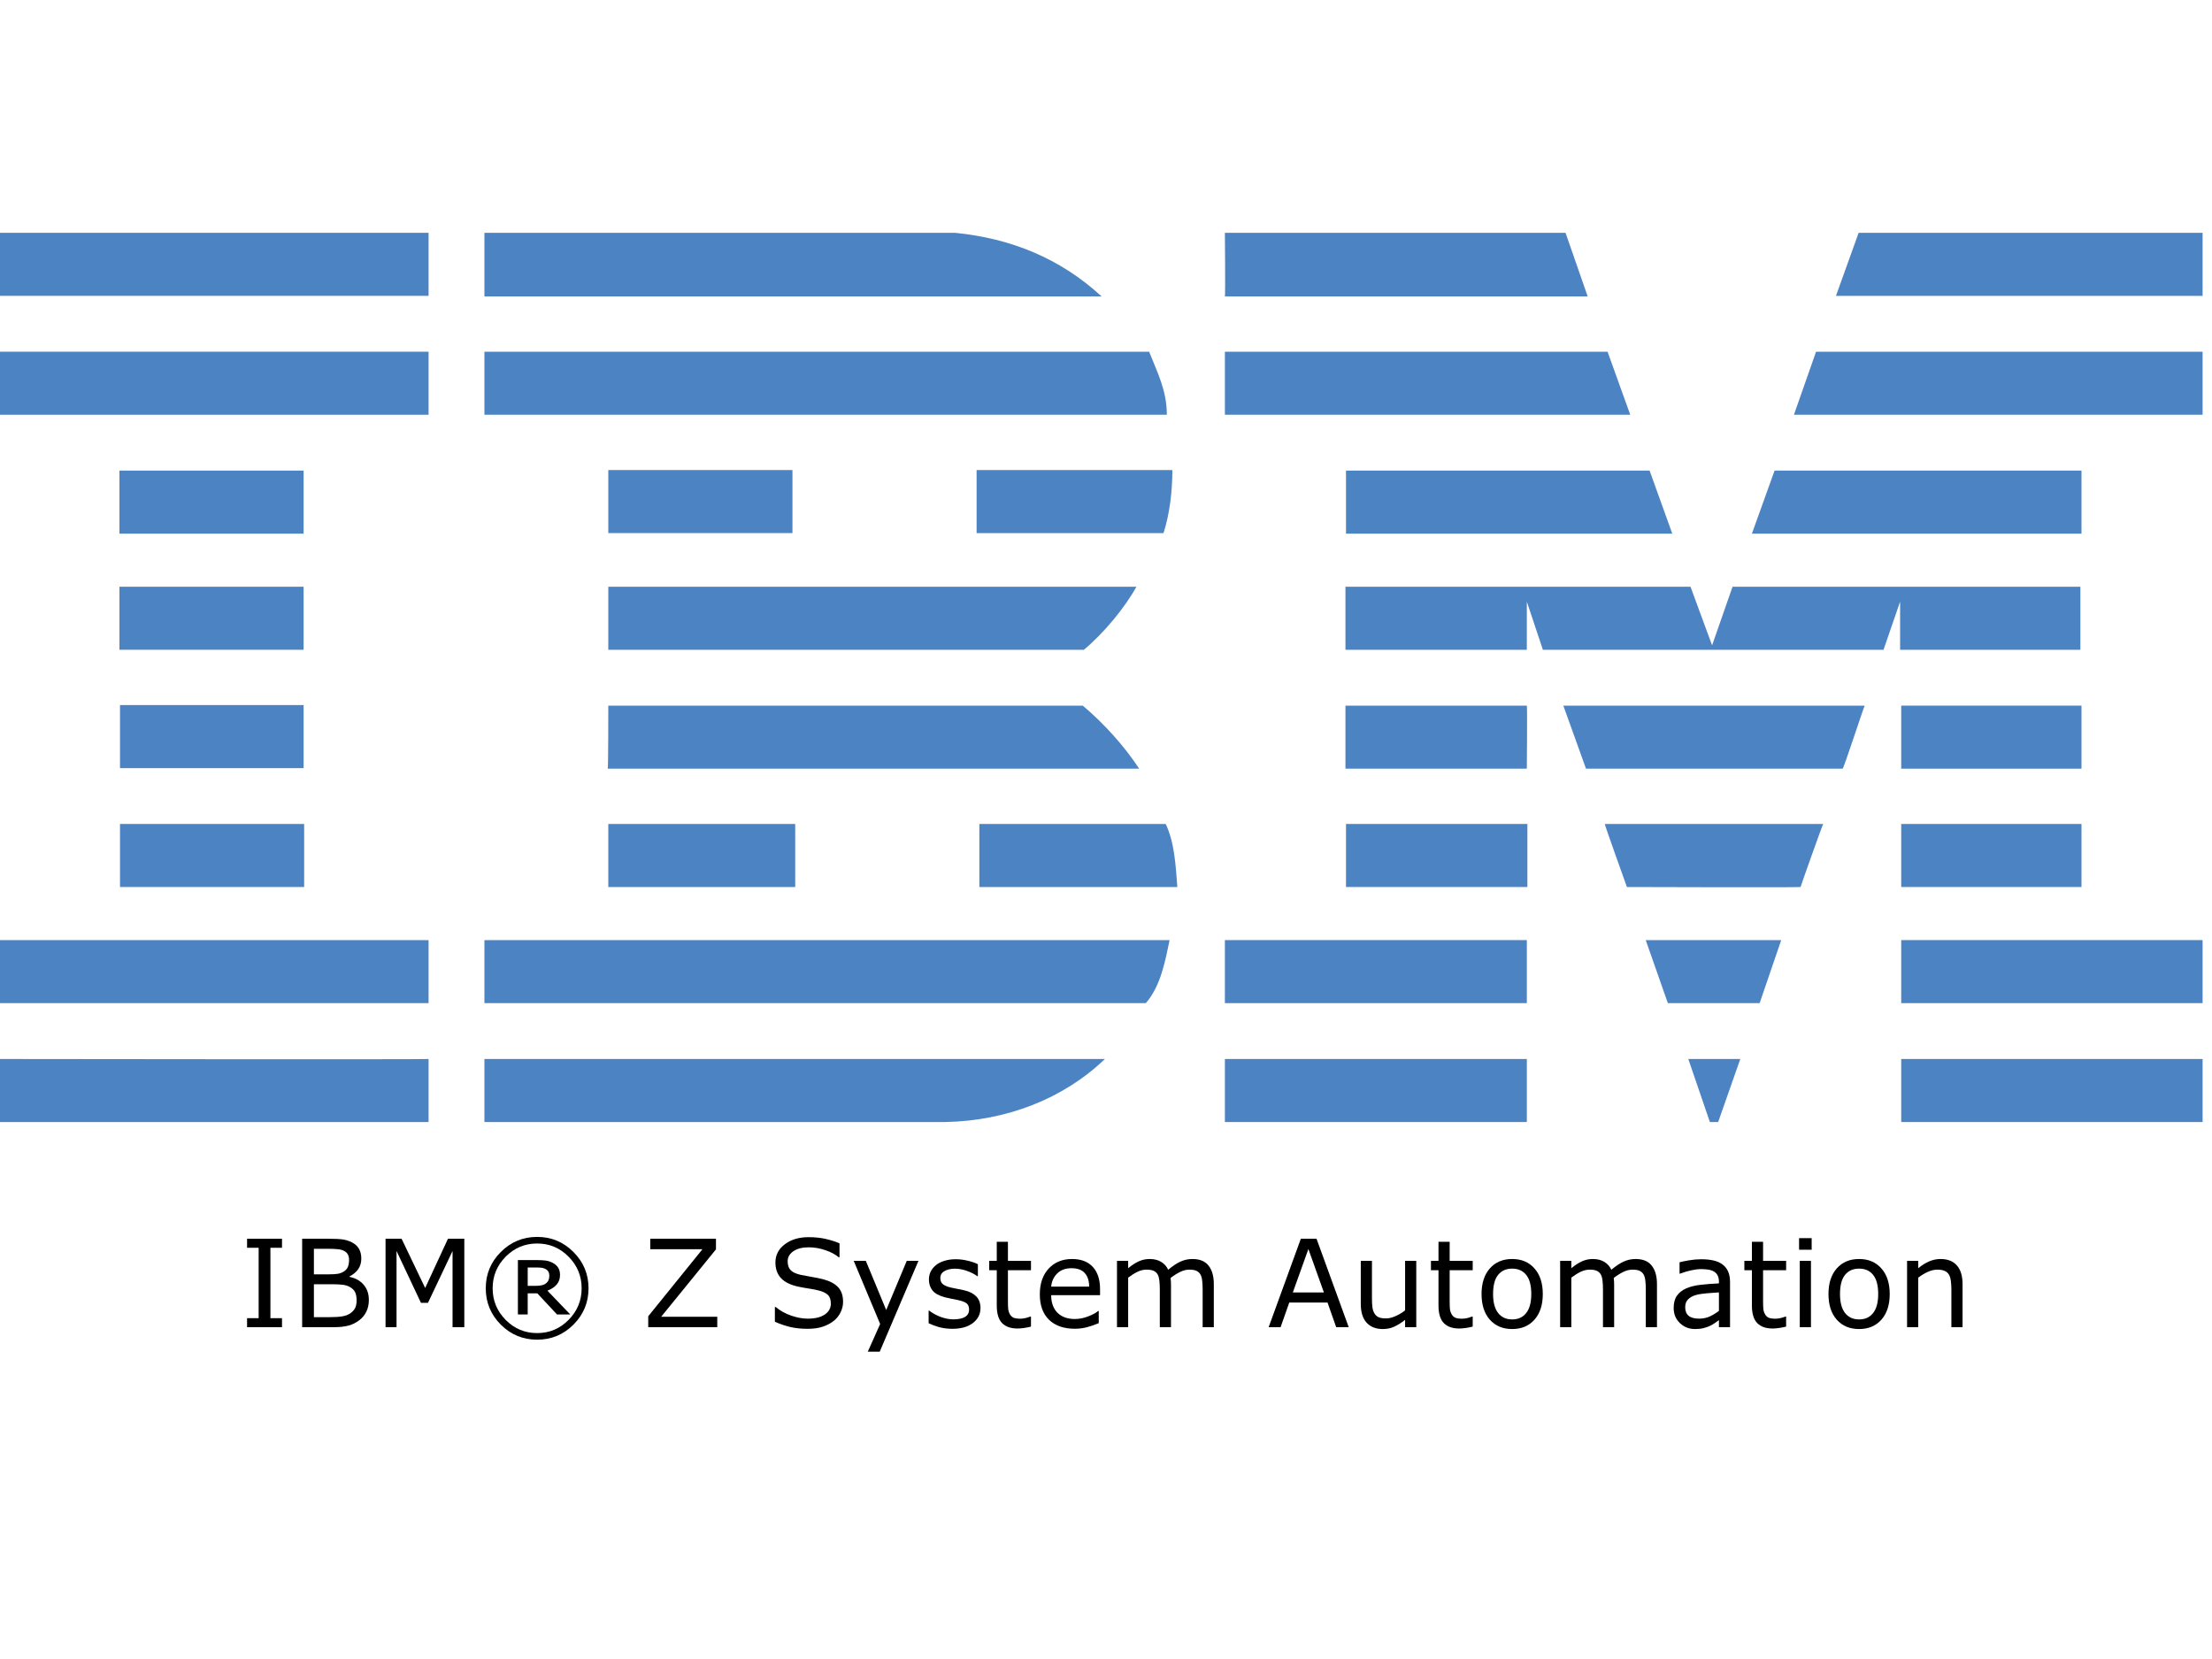
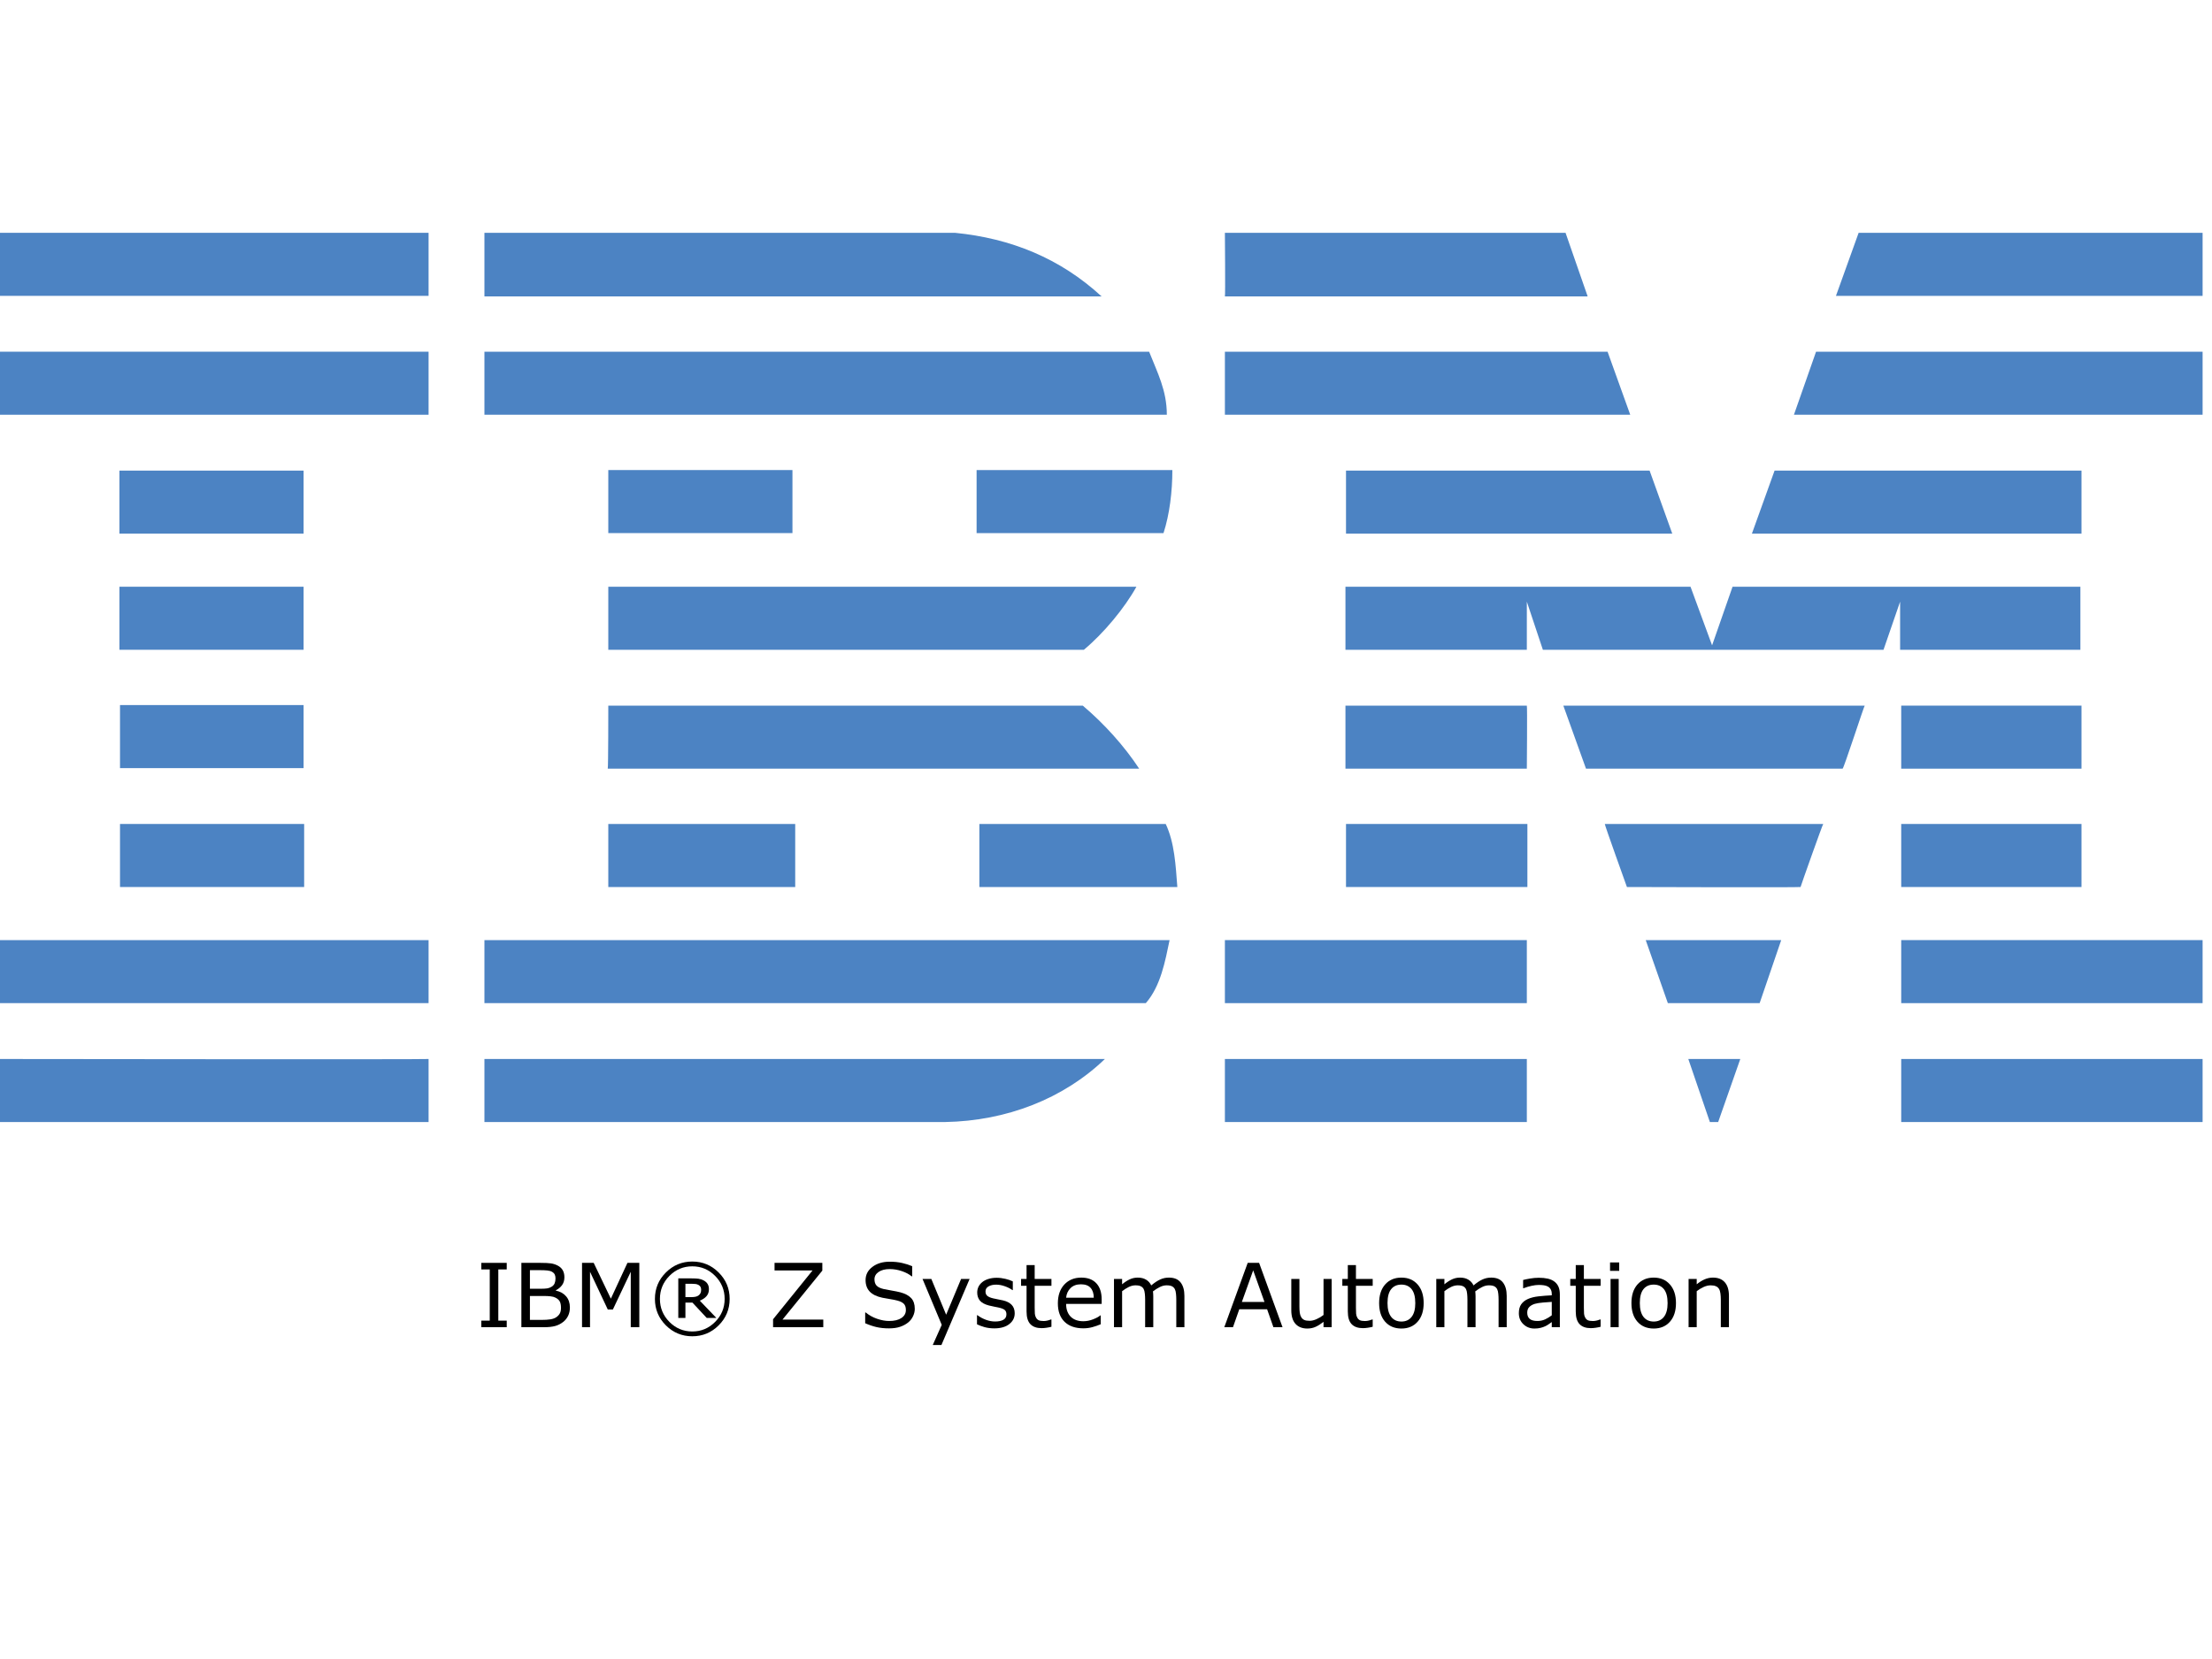
<svg xmlns="http://www.w3.org/2000/svg" id="Layer_1" x="0px" y="0px" viewBox="0 0 400 300" style="enable-background:new 0 0 400 245;" xml:space="preserve" version="1.1">
  <defs id="defs137" />
  <style type="text/css" id="style2"> .st0{fill:#4C83C3;} </style>
  <g id="g130">
    <path id="polygon4" class="st0" style="fill:#4c83c3" d="m 336.1,42.1 h 62.2 V 53.5 H 332 Z" />
    <path class="st0" d="m 221.5,42.1 h 61.6 l 4,11.5 c 0,0 -65.6,0 -65.6,0 0.1,-0.1 0,-11.5 0,-11.5 z" id="path6" />
    <path class="st0" d="m 172.7,42.1 c 10.1,1 19,4.6 26.5,11.5 0,0 -111.6,0 -111.6,0 0,0 0,-11.5 0,-11.5 z" id="path8" />
    <g id="g14">
      <path id="rect10" class="st0" style="fill:#4c83c3" d="m 0,42.1 h 77.5 v 11.4 H 0 Z" />
      <path class="st0" d="M 38.8,47.8" id="path12" />
    </g>
    <path class="st0" d="m 398.3,75 h -73.9 c 0,0 4,-11.4 4,-11.4 h 69.9 z" id="path16" />
    <path id="polygon18" class="st0" style="fill:#4c83c3" d="m 221.5,63.6 h 69.2 l 4.1,11.4 h -73.3 z" />
    <path class="st0" d="m 207.8,63.6 c 1.5,3.8 3.2,7 3.2,11.4 H 87.6 V 63.6 Z" id="path20" />
    <g id="g26">
      <path id="rect22" class="st0" style="fill:#4c83c3" d="m 0,63.6 h 77.5 v 11.4 H 0 Z" />
      <path class="st0" d="M 38.8,69.3" id="path24" />
    </g>
    <path id="polygon28" class="st0" style="fill:#4c83c3" d="m 376.4,85.1 v 11.4 h -59.6 l 4.1,-11.4 z" />
    <path id="polygon30" class="st0" style="fill:#4c83c3" d="M 243.4,96.5 V 85.1 h 54.9 l 4.1,11.4 z" />
    <path class="st0" d="m 212,85 c 0,3.9 -0.5,8 -1.6,11.4 H 176.6 V 85 Z" id="path32" />
    <g id="g38">
      <path id="rect34" class="st0" style="fill:#4c83c3" d="m 21.6,85.1 h 33.3 v 11.4 H 21.6 Z" />
      <path class="st0" d="M 38.3,90.8" id="path36" />
    </g>
    <g id="g44">
      <path id="rect40" class="st0" style="fill:#4c83c3" d="m 110,85 h 33.3 V 96.4 H 110 Z" />
      <path class="st0" d="M 126.6,90.8" id="path42" />
    </g>
    <path class="st0" d="m 276.1,108.8 c 0,0 0,8.7 0,8.7 h -32.8 v -11.4 h 62.4 l 3.9,10.6 c 0,0 3.7,-10.6 3.7,-10.6 h 62.9 v 11.4 h -32.6 c 0,0 0,-8.7 0,-8.7 l -3,8.7 H 279 Z" id="path46" />
    <path class="st0" d="m 110,106.1 h 95.5 v 0 c -2.1,3.8 -5.9,8.4 -9.5,11.4 0,0 -86,0 -86,0 0,0 0,-11.4 0,-11.4 z" id="path48" />
    <g id="g54">
      <path id="rect50" class="st0" style="fill:#4c83c3" d="m 21.6,106.1 h 33.3 v 11.4 H 21.6 Z" />
      <path class="st0" d="M 38.3,111.8" id="path52" />
    </g>
    <g id="g60">
      <path id="rect56" class="st0" style="fill:#4c83c3" d="m 343.8,127.6 h 32.6 V 139 h -32.6 z" />
      <path class="st0" d="M 360.1,133.3" id="path58" />
    </g>
    <path class="st0" d="M 276.1,127.6 H 243.3 V 139 c 0,0 32.8,0 32.8,0 0,-0.1 0.1,-11.4 0,-11.4 z" id="path62" />
    <path class="st0" d="m 337.2,127.6 c -0.1,0 -3.8,11.4 -4,11.4 h -46.4 c 0,0 -4.1,-11.4 -4.1,-11.4 z" id="path64" />
    <path class="st0" d="m 110,127.6 h 85.8 c 3.9,3.3 7.5,7.3 10.2,11.4 0.2,0 -96.1,0 -96.1,0 0.1,-0.1 0.1,-11.4 0.1,-11.4 z" id="path66" />
    <path class="st0" d="M 54.9,138.9 V 127.5 H 21.7 c 0,0 0,11.4 0,11.4 0,0 33.2,0 33.2,0 z" id="path68" />
    <g id="g74">
      <path id="rect70" class="st0" style="fill:#4c83c3" d="m 343.8,149 h 32.6 v 11.4 h -32.6 z" />
      <path class="st0" d="M 360.1,154.7" id="path72" />
    </g>
    <g id="g80">
      <path id="rect76" class="st0" style="fill:#4c83c3" d="m 243.4,149 h 32.8 v 11.4 h -32.8 z" />
      <path class="st0" d="M 259.8,154.7" id="path78" />
    </g>
    <path class="st0" d="m 325.6,160.4 c 0,-0.1 4,-11.4 4.1,-11.4 h -39.5 c -0.1,0 4,11.4 4,11.4 0,0 31.4,0.1 31.4,0 z" id="path82" />
    <path class="st0" d="m 110,160.4 c 0,0 0,-11.4 0,-11.4 h 33.8 c 0,0 0,11.4 0,11.4 -0.1,0 -33.8,0 -33.8,0 z" id="path84" />
    <path class="st0" d="m 210.8,149 c 1.6,3.4 1.8,7.5 2.1,11.4 H 177.1 V 149 Z" id="path86" />
    <g id="g92">
      <path id="rect88" class="st0" style="fill:#4c83c3" d="M 21.7,149 H 55 v 11.4 H 21.7 Z" />
      <path class="st0" d="M 38.3,154.7" id="path90" />
    </g>
    <g id="g98">
      <path id="rect94" class="st0" style="fill:#4c83c3" d="m 343.8,170 h 54.5 v 11.4 h -54.5 z" />
      <path class="st0" d="M 371,175.7" id="path96" />
    </g>
    <g id="g104">
      <path id="rect100" class="st0" style="fill:#4c83c3" d="m 221.5,170 h 54.6 v 11.4 h -54.6 z" />
      <path class="st0" d="M 248.8,175.7" id="path102" />
    </g>
    <path id="polygon106" class="st0" style="fill:#4c83c3" d="m 297.6,170 h 24.5 l -3.9,11.4 h -16.6 z" />
    <path class="st0" d="m 0,170 v 11.4 h 77.5 c 0,0 0,-11.4 0,-11.4 0,0 -77.6,0 -77.5,0 z" id="path108" />
    <path class="st0" d="m 211.5,170 c -0.8,3.8 -1.6,8.3 -4.3,11.4 h -1 H 87.6 V 170 Z" id="path110" />
    <path id="polygon112" class="st0" style="fill:#4c83c3" d="m 305.3,191.5 h 9.4 l -4,11.4 h -1.5 z" />
    <g id="g118">
      <path id="rect114" class="st0" style="fill:#4c83c3" d="m 343.8,191.5 h 54.5 v 11.4 h -54.5 z" />
      <path class="st0" d="M 371,197.2" id="path116" />
    </g>
    <path class="st0" d="m 87.6,202.9 v -11.4 c 0,0 111.9,0 112.2,0 -7.5,7.2 -17.8,11.2 -28.9,11.4 H 87.6" id="path120" />
    <g id="g126">
      <path id="rect122" class="st0" style="fill:#4c83c3" d="m 221.5,191.5 h 54.6 v 11.4 h -54.6 z" />
      <path class="st0" d="M 248.8,197.2" id="path124" />
    </g>
    <path class="st0" d="m 77.5,191.5 c 0,0 0,11.4 0,11.4 0,0 -77.4,0 -77.5,0 0,0 0,-11.4 0,-11.4 0,0 77.4,0.1 77.5,0 z" id="path128" />
  </g>
-   <g aria-label="IBM® Z System Automation" id="text132" style="font-size:22px;text-anchor:middle">
-     <path d="m 50.995,240 h -6.316 v -1.633 h 2.095 V 225.638 h -2.095 v -1.633 h 6.316 v 1.633 h -2.095 v 12.729 h 2.095 z" id="path158" />
-     <path d="m 66.7,235.08 q 0,1.192 -0.451,2.105 -0.451,0.913 -1.214,1.504 -0.902,0.709 -1.987,1.01 Q 61.974,240 60.309,240 h -5.672 v -15.995 h 4.737 q 1.751,0 2.621,0.129 0.87,0.129 1.665,0.537 0.881,0.462 1.278,1.192 0.397,0.72 0.397,1.729 0,1.139 -0.58,1.944 -0.58,0.795 -1.547,1.278 v 0.086 q 1.622,0.333 2.557,1.429 0.935,1.085 0.935,2.75 z m -3.577,-7.208 q 0,-0.58 -0.193,-0.978 -0.193,-0.397 -0.623,-0.645 -0.505,-0.29 -1.225,-0.354 -0.72,-0.075 -1.783,-0.075 h -2.535 v 4.619 h 2.75 q 0.999,0 1.59,-0.097 0.591,-0.107 1.096,-0.43 0.505,-0.322 0.709,-0.827 0.215,-0.516 0.215,-1.214 z m 1.364,7.294 q 0,-0.967 -0.29,-1.536 -0.29,-0.569 -1.053,-0.967 -0.516,-0.269 -1.257,-0.344 -0.73,-0.086 -1.783,-0.086 h -3.341 v 5.951 h 2.814 q 1.396,0 2.288,-0.14 0.892,-0.15 1.461,-0.537 0.602,-0.419 0.881,-0.956 0.279,-0.537 0.279,-1.386 z" id="path160" />
-     <path d="m 83.963,240 h -2.127 v -13.782 l -4.447,9.378 h -1.268 l -4.415,-9.378 V 240 H 69.719 v -15.995 h 2.9 l 4.265,8.905 4.125,-8.905 h 2.954 z" id="path162" />
-     <path d="m 106.425,232.964 q 0,3.846 -2.729,6.574 -2.718,2.718 -6.563,2.718 -3.846,0 -6.574,-2.718 -2.718,-2.729 -2.718,-6.574 0,-3.846 2.718,-6.563 2.729,-2.729 6.574,-2.729 3.846,0 6.563,2.729 2.729,2.718 2.729,6.563 z m -1.246,0 q 0,-3.33 -2.363,-5.715 -2.353,-2.385 -5.683,-2.385 -3.33,0 -5.693,2.385 -2.353,2.385 -2.353,5.715 0,3.33 2.353,5.715 2.363,2.385 5.693,2.385 3.33,0 5.683,-2.385 2.363,-2.385 2.363,-5.715 z m -2.062,4.727 h -2.396 l -3.556,-3.813 h -1.74 v 3.813 h -1.772 v -9.829 h 3.352 q 1.01,0 1.665,0.086 0.655,0.086 1.289,0.419 0.677,0.365 0.988,0.892 0.322,0.516 0.322,1.3 0,1.042 -0.612,1.74 -0.602,0.688 -1.665,1.096 z m -3.781,-7.015 q 0,-0.387 -0.15,-0.688 -0.15,-0.301 -0.505,-0.494 -0.333,-0.183 -0.709,-0.236 -0.376,-0.054 -0.945,-0.054 h -1.601 v 3.319 h 1.364 q 0.666,0 1.149,-0.097 0.483,-0.107 0.795,-0.354 0.333,-0.269 0.462,-0.591 0.14,-0.322 0.14,-0.806 z" id="path164" />
-     <path d="M 129.703,240 H 117.221 v -1.977 l 9.808,-12.128 h -9.442 v -1.891 h 11.881 v 1.923 l -9.904,12.182 h 10.141 z" id="path166" />
-     <path d="m 152.455,235.435 q 0,0.935 -0.44,1.848 -0.43,0.913 -1.214,1.547 -0.859,0.688 -2.009,1.074 -1.139,0.387 -2.75,0.387 -1.729,0 -3.115,-0.322 -1.375,-0.322 -2.804,-0.956 v -2.664 h 0.15 q 1.214,1.01 2.804,1.558 1.59,0.548 2.986,0.548 1.977,0 3.072,-0.741 1.106,-0.741 1.106,-1.977 0,-1.063 -0.526,-1.568 -0.516,-0.505 -1.579,-0.784 -0.806,-0.215 -1.751,-0.354 -0.935,-0.14 -1.987,-0.354 -2.127,-0.451 -3.158,-1.536 -1.02,-1.096 -1.02,-2.847 0,-2.009 1.697,-3.287 1.697,-1.289 4.308,-1.289 1.687,0 3.094,0.322 1.407,0.322 2.492,0.795 v 2.514 h -0.15 q -0.913,-0.773 -2.406,-1.278 -1.482,-0.516 -3.04,-0.516 -1.708,0 -2.75,0.709 -1.031,0.709 -1.031,1.826 0,0.999 0.516,1.568 0.516,0.569 1.815,0.87 0.688,0.15 1.955,0.365 1.268,0.215 2.148,0.44 1.783,0.473 2.686,1.429 0.902,0.956 0.902,2.675 z" id="path168" />
-     <path d="m 166.087,228.001 -7.004,16.425 h -2.159 l 2.234,-5.006 -4.78,-11.419 h 2.191 l 3.685,8.895 3.717,-8.895 z" id="path170" />
-     <path d="m 177.302,236.541 q 0,1.644 -1.364,2.696 -1.354,1.053 -3.706,1.053 -1.332,0 -2.449,-0.312 -1.106,-0.322 -1.858,-0.698 v -2.267 h 0.107 q 0.956,0.72 2.127,1.149 1.171,0.419 2.245,0.419 1.332,0 2.084,-0.43 0.752,-0.43 0.752,-1.354 0,-0.709 -0.408,-1.074 -0.408,-0.365 -1.568,-0.623 -0.43,-0.097 -1.128,-0.226 -0.688,-0.129 -1.257,-0.279 -1.579,-0.419 -2.245,-1.225 -0.655,-0.816 -0.655,-1.998 0,-0.741 0.301,-1.396 0.312,-0.655 0.935,-1.171 0.602,-0.505 1.525,-0.795 0.935,-0.301 2.084,-0.301 1.074,0 2.17,0.269 1.106,0.258 1.837,0.634 v 2.159 h -0.107 q -0.773,-0.569 -1.88,-0.956 -1.106,-0.397 -2.17,-0.397 -1.106,0 -1.869,0.43 -0.763,0.419 -0.763,1.257 0,0.741 0.462,1.117 0.451,0.376 1.461,0.612 0.559,0.129 1.246,0.258 0.698,0.129 1.16,0.236 1.407,0.322 2.17,1.106 0.763,0.795 0.763,2.105 z" id="path172" />
-     <path d="m 186.433,239.893 q -0.569,0.15 -1.246,0.247 -0.666,0.097 -1.192,0.097 -1.837,0 -2.793,-0.988 -0.956,-0.988 -0.956,-3.169 v -6.381 h -1.364 v -1.697 h 1.364 v -3.448 h 2.02 v 3.448 h 4.168 v 1.697 h -4.168 v 5.468 q 0,0.945 0.043,1.482 0.043,0.526 0.301,0.988 0.236,0.43 0.645,0.634 0.419,0.193 1.268,0.193 0.494,0 1.031,-0.14 0.537,-0.15 0.773,-0.247 h 0.107 z" id="path174" />
-     <path d="m 198.926,234.21 h -8.841 q 0,1.106 0.333,1.934 0.333,0.816 0.913,1.343 0.559,0.516 1.321,0.773 0.773,0.258 1.697,0.258 1.225,0 2.46,-0.483 1.246,-0.494 1.772,-0.967 h 0.107 v 2.202 q -1.02,0.43 -2.084,0.72 -1.063,0.29 -2.234,0.29 -2.986,0 -4.662,-1.611 -1.676,-1.622 -1.676,-4.598 0,-2.943 1.601,-4.673 1.611,-1.729 4.232,-1.729 2.428,0 3.738,1.418 1.321,1.418 1.321,4.028 z m -1.966,-1.547 q -0.011,-1.59 -0.806,-2.46 -0.784,-0.87 -2.396,-0.87 -1.622,0 -2.589,0.956 -0.956,0.956 -1.085,2.374 z" id="path176" />
-     <path d="m 219.497,240 h -2.02 v -6.832 q 0,-0.773 -0.075,-1.493 -0.065,-0.72 -0.29,-1.149 -0.247,-0.462 -0.709,-0.698 -0.462,-0.236 -1.332,-0.236 -0.849,0 -1.697,0.43 -0.849,0.419 -1.697,1.074 0.032,0.247 0.054,0.58 0.021,0.322 0.021,0.645 V 240 h -2.02 v -6.832 q 0,-0.795 -0.075,-1.504 -0.065,-0.72 -0.29,-1.149 -0.247,-0.462 -0.709,-0.688 -0.462,-0.236 -1.332,-0.236 -0.827,0 -1.665,0.408 -0.827,0.408 -1.654,1.042 V 240 h -2.02 v -11.999 h 2.02 v 1.332 q 0.945,-0.784 1.88,-1.225 0.945,-0.44 2.009,-0.44 1.225,0 2.073,0.516 0.859,0.516 1.278,1.429 1.225,-1.031 2.234,-1.482 1.01,-0.462 2.159,-0.462 1.977,0 2.911,1.203 0.945,1.192 0.945,3.341 z" id="path178" />
-     <path d="m 243.893,240 h -2.267 l -1.568,-4.458 h -6.918 L 231.571,240 h -2.159 l 5.822,-15.995 h 2.836 z m -4.49,-6.284 -2.804,-7.853 -2.814,7.853 z" id="path180" />
-     <path d="m 256.106,240 h -2.02 v -1.332 q -1.02,0.806 -1.955,1.235 -0.935,0.43 -2.062,0.43 -1.891,0 -2.943,-1.149 -1.053,-1.16 -1.053,-3.395 v -7.788 h 2.02 v 6.832 q 0,0.913 0.086,1.568 0.086,0.645 0.365,1.106 0.29,0.473 0.752,0.688 0.462,0.215 1.343,0.215 0.784,0 1.708,-0.408 0.935,-0.408 1.74,-1.042 v -8.959 h 2.02 z" id="path182" />
-     <path d="m 266.312,239.893 q -0.569,0.15 -1.246,0.247 -0.666,0.097 -1.192,0.097 -1.837,0 -2.793,-0.988 -0.956,-0.988 -0.956,-3.169 v -6.381 h -1.364 v -1.697 h 1.364 v -3.448 h 2.02 v 3.448 h 4.168 v 1.697 h -4.168 v 5.468 q 0,0.945 0.043,1.482 0.043,0.526 0.301,0.988 0.236,0.43 0.645,0.634 0.419,0.193 1.268,0.193 0.494,0 1.031,-0.14 0.537,-0.15 0.773,-0.247 h 0.107 z" id="path184" />
-     <path d="m 278.987,234.006 q 0,2.933 -1.504,4.63 -1.504,1.697 -4.028,1.697 -2.546,0 -4.05,-1.697 -1.493,-1.697 -1.493,-4.63 0,-2.933 1.493,-4.63 1.504,-1.708 4.05,-1.708 2.524,0 4.028,1.708 1.504,1.697 1.504,4.63 z m -2.084,0 q 0,-2.331 -0.913,-3.459 -0.913,-1.139 -2.535,-1.139 -1.644,0 -2.557,1.139 -0.902,1.128 -0.902,3.459 0,2.256 0.913,3.427 0.913,1.16 2.546,1.16 1.611,0 2.524,-1.149 0.924,-1.16 0.924,-3.438 z" id="path186" />
-     <path d="m 299.634,240 h -2.02 v -6.832 q 0,-0.773 -0.075,-1.493 -0.065,-0.72 -0.29,-1.149 -0.247,-0.462 -0.709,-0.698 -0.462,-0.236 -1.332,-0.236 -0.849,0 -1.697,0.43 -0.849,0.419 -1.697,1.074 0.032,0.247 0.054,0.58 0.021,0.322 0.021,0.645 V 240 h -2.02 v -6.832 q 0,-0.795 -0.075,-1.504 -0.065,-0.72 -0.29,-1.149 -0.247,-0.462 -0.709,-0.688 -0.462,-0.236 -1.332,-0.236 -0.827,0 -1.665,0.408 -0.827,0.408 -1.654,1.042 V 240 h -2.02 v -11.999 h 2.02 v 1.332 q 0.945,-0.784 1.88,-1.225 0.945,-0.44 2.009,-0.44 1.225,0 2.073,0.516 0.859,0.516 1.278,1.429 1.225,-1.031 2.234,-1.482 1.01,-0.462 2.159,-0.462 1.977,0 2.911,1.203 0.945,1.192 0.945,3.341 z" id="path188" />
-     <path d="m 312.847,240 h -2.009 v -1.278 q -0.269,0.183 -0.73,0.516 -0.451,0.322 -0.881,0.516 -0.505,0.247 -1.16,0.408 -0.655,0.172 -1.536,0.172 -1.622,0 -2.75,-1.074 -1.128,-1.074 -1.128,-2.739 0,-1.364 0.58,-2.202 0.591,-0.849 1.676,-1.332 1.096,-0.483 2.632,-0.655 1.536,-0.172 3.298,-0.258 v -0.312 q 0,-0.688 -0.247,-1.139 -0.236,-0.451 -0.688,-0.709 -0.43,-0.247 -1.031,-0.333 -0.602,-0.086 -1.257,-0.086 -0.795,0 -1.772,0.215 -0.978,0.204 -2.02,0.602 h -0.107 v -2.052 q 0.591,-0.161 1.708,-0.354 1.117,-0.193 2.202,-0.193 1.268,0 2.202,0.215 0.945,0.204 1.633,0.709 0.677,0.494 1.031,1.278 0.354,0.784 0.354,1.944 z m -2.009,-2.954 v -3.341 q -0.924,0.054 -2.181,0.161 -1.246,0.107 -1.977,0.312 -0.87,0.247 -1.407,0.773 -0.537,0.516 -0.537,1.429 0,1.031 0.623,1.558 0.623,0.516 1.901,0.516 1.063,0 1.944,-0.408 0.881,-0.419 1.633,-0.999 z" id="path190" />
-     <path d="m 322.987,239.893 q -0.569,0.15 -1.246,0.247 -0.666,0.097 -1.192,0.097 -1.837,0 -2.793,-0.988 -0.956,-0.988 -0.956,-3.169 v -6.381 h -1.364 v -1.697 h 1.364 v -3.448 h 2.02 v 3.448 h 4.168 v 1.697 h -4.168 v 5.468 q 0,0.945 0.043,1.482 0.043,0.526 0.301,0.988 0.236,0.43 0.645,0.634 0.419,0.193 1.268,0.193 0.494,0 1.031,-0.14 0.537,-0.15 0.773,-0.247 h 0.107 z" id="path192" />
-     <path d="m 327.606,225.992 h -2.277 v -2.095 h 2.277 z M 327.478,240 h -2.02 v -11.999 h 2.02 z" id="path194" />
-     <path d="m 341.722,234.006 q 0,2.933 -1.504,4.63 -1.504,1.697 -4.028,1.697 -2.546,0 -4.05,-1.697 -1.493,-1.697 -1.493,-4.63 0,-2.933 1.493,-4.63 1.504,-1.708 4.05,-1.708 2.524,0 4.028,1.708 1.504,1.697 1.504,4.63 z m -2.084,0 q 0,-2.331 -0.913,-3.459 -0.913,-1.139 -2.535,-1.139 -1.644,0 -2.557,1.139 -0.902,1.128 -0.902,3.459 0,2.256 0.913,3.427 0.913,1.16 2.546,1.16 1.611,0 2.524,-1.149 0.924,-1.16 0.924,-3.438 z" id="path196" />
-     <path d="m 354.892,240 h -2.02 v -6.832 q 0,-0.827 -0.097,-1.547 -0.097,-0.73 -0.354,-1.139 -0.269,-0.451 -0.773,-0.666 -0.505,-0.226 -1.311,-0.226 -0.827,0 -1.729,0.408 -0.902,0.408 -1.729,1.042 V 240 h -2.02 v -11.999 h 2.02 v 1.332 q 0.945,-0.784 1.955,-1.225 1.01,-0.44 2.073,-0.44 1.944,0 2.965,1.171 1.021,1.171 1.021,3.373 z" id="path198" />
+   <g aria-label="IBM® Z System Automation" id="text132" style="font-size:16px;text-anchor:middle">
+     <path d="m 91.633,240 h -4.594 v -1.188 H 88.562 v -9.258 h -1.523 v -1.188 h 4.594 v 1.188 h -1.523 v 9.258 h 1.523 z" id="path158" />
+     <path d="m 103.055,236.422 q 0,0.867 -0.328,1.531 -0.328,0.664 -0.883,1.094 -0.656,0.516 -1.445,0.734 Q 99.617,240 98.406,240 h -4.125 v -11.633 h 3.445 q 1.273,0 1.906,0.094 0.633,0.094 1.211,0.391 0.641,0.336 0.93,0.867 0.289,0.523 0.289,1.258 0,0.828 -0.422,1.414 -0.422,0.578 -1.125,0.93 v 0.062 q 1.18,0.242 1.859,1.039 0.68,0.789 0.68,2 z m -2.602,-5.242 q 0,-0.422 -0.141,-0.711 -0.141,-0.289 -0.453,-0.469 -0.367,-0.211 -0.891,-0.258 -0.523,-0.055 -1.297,-0.055 h -1.844 v 3.359 h 2 q 0.727,0 1.156,-0.07 0.43,-0.078 0.797,-0.312 0.367,-0.234 0.516,-0.602 0.156,-0.375 0.156,-0.883 z m 0.992,5.305 q 0,-0.703 -0.211,-1.117 -0.211,-0.414 -0.766,-0.703 -0.375,-0.195 -0.914,-0.25 -0.531,-0.062 -1.297,-0.062 h -2.43 v 4.328 H 97.875 q 1.016,0 1.664,-0.102 0.648,-0.109 1.062,-0.391 0.438,-0.305 0.641,-0.695 0.203,-0.391 0.203,-1.008 z" id="path160" />
+     <path d="m 115.609,240 h -1.547 v -10.023 l -3.234,6.82 h -0.922 l -3.211,-6.82 V 240 H 105.25 v -11.633 h 2.109 l 3.102,6.477 3,-6.477 h 2.148 z" id="path162" />
+     <path d="m 131.945,234.883 q 0,2.797 -1.984,4.781 -1.977,1.977 -4.773,1.977 -2.797,0 -4.781,-1.977 -1.977,-1.984 -1.977,-4.781 0,-2.797 1.977,-4.773 1.984,-1.984 4.781,-1.984 2.797,0 4.773,1.984 1.984,1.977 1.984,4.773 z m -0.906,0 q 0,-2.422 -1.719,-4.156 -1.711,-1.734 -4.133,-1.734 -2.422,0 -4.141,1.734 -1.711,1.734 -1.711,4.156 0,2.422 1.711,4.156 1.719,1.734 4.141,1.734 2.422,0 4.133,-1.734 1.719,-1.734 1.719,-4.156 z m -1.5,3.438 h -1.742 l -2.586,-2.773 h -1.266 v 2.773 h -1.289 v -7.148 h 2.438 q 0.734,0 1.211,0.062 0.477,0.062 0.938,0.305 0.492,0.266 0.719,0.648 0.234,0.375 0.234,0.945 0,0.758 -0.445,1.266 -0.438,0.5 -1.211,0.797 z m -2.75,-5.102 q 0,-0.281 -0.109,-0.5 -0.109,-0.219 -0.367,-0.359 -0.242,-0.133 -0.516,-0.172 -0.273,-0.039 -0.688,-0.039 h -1.164 v 2.414 h 0.992 q 0.484,0 0.836,-0.07 0.352,-0.078 0.578,-0.258 0.242,-0.195 0.336,-0.43 0.102,-0.234 0.102,-0.586 z" id="path164" />
+     <path d="m 148.875,240 h -9.078 v -1.438 l 7.133,-8.82 h -6.867 v -1.375 h 8.641 v 1.398 L 141.5,238.625 h 7.375 z" id="path166" />
+     <path d="m 165.422,236.68 q 0,0.68 -0.32,1.344 -0.312,0.664 -0.883,1.125 -0.625,0.5 -1.461,0.781 -0.828,0.281 -2,0.281 -1.258,0 -2.266,-0.234 -1,-0.234 -2.039,-0.695 v -1.938 h 0.109 q 0.883,0.734 2.039,1.133 1.156,0.398 2.172,0.398 1.438,0 2.234,-0.539 0.805,-0.539 0.805,-1.438 0,-0.773 -0.383,-1.141 -0.375,-0.367 -1.148,-0.57 -0.586,-0.156 -1.273,-0.258 -0.68,-0.102 -1.445,-0.258 -1.547,-0.328 -2.297,-1.117 -0.742,-0.797 -0.742,-2.07 0,-1.461 1.234,-2.391 1.234,-0.938 3.133,-0.938 1.227,0 2.25,0.234 1.023,0.234 1.812,0.578 v 1.828 h -0.109 q -0.664,-0.562 -1.75,-0.93 -1.078,-0.375 -2.211,-0.375 -1.242,0 -2,0.516 -0.75,0.516 -0.75,1.328 0,0.727 0.375,1.141 0.375,0.414 1.32,0.633 0.5,0.109 1.422,0.266 0.922,0.156 1.562,0.32 1.297,0.344 1.953,1.039 0.656,0.695 0.656,1.945 z" id="path168" />
+     <path d="m 175.336,231.273 -5.094,11.945 h -1.57 l 1.625,-3.641 -3.477,-8.305 h 1.594 l 2.68,6.469 2.703,-6.469 z" id="path170" />
+     <path d="m 183.492,237.484 q 0,1.195 -0.992,1.961 -0.984,0.766 -2.695,0.766 -0.969,0 -1.781,-0.227 -0.805,-0.234 -1.352,-0.508 v -1.648 h 0.078 q 0.695,0.523 1.547,0.836 0.852,0.305 1.633,0.305 0.969,0 1.516,-0.312 0.547,-0.312 0.547,-0.984 0,-0.516 -0.297,-0.781 -0.297,-0.266 -1.141,-0.453 -0.312,-0.07 -0.82,-0.164 -0.5,-0.094 -0.914,-0.203 -1.148,-0.305 -1.633,-0.891 -0.477,-0.594 -0.477,-1.453 0,-0.539 0.219,-1.016 0.227,-0.477 0.68,-0.852 0.438,-0.367 1.109,-0.578 0.68,-0.219 1.516,-0.219 0.781,0 1.578,0.195 0.805,0.188 1.336,0.461 v 1.57 h -0.078 q -0.562,-0.414 -1.367,-0.695 -0.805,-0.289 -1.578,-0.289 -0.805,0 -1.359,0.312 -0.555,0.305 -0.555,0.914 0,0.539 0.336,0.812 0.328,0.273 1.062,0.445 0.406,0.094 0.906,0.188 0.508,0.094 0.844,0.172 1.023,0.234 1.578,0.805 0.555,0.578 0.555,1.531 z" id="path172" />
+     <path d="m 190.133,239.922 q -0.414,0.109 -0.906,0.18 -0.484,0.07 -0.867,0.07 -1.336,0 -2.031,-0.719 -0.695,-0.719 -0.695,-2.305 v -4.641 h -0.992 v -1.234 h 0.992 v -2.508 h 1.469 v 2.508 h 3.031 v 1.234 h -3.031 v 3.977 q 0,0.688 0.031,1.078 0.031,0.383 0.219,0.719 0.172,0.312 0.469,0.461 0.305,0.141 0.922,0.141 0.359,0 0.75,-0.102 0.391,-0.109 0.562,-0.18 h 0.078 z" id="path174" />
+     <path d="m 199.219,235.789 h -6.43 q 0,0.805 0.242,1.406 0.242,0.594 0.664,0.977 0.406,0.375 0.961,0.562 0.562,0.188 1.234,0.188 0.891,0 1.789,-0.352 0.906,-0.359 1.289,-0.703 h 0.078 v 1.602 q -0.742,0.312 -1.516,0.523 -0.773,0.211 -1.625,0.211 -2.172,0 -3.391,-1.172 -1.219,-1.18 -1.219,-3.344 0,-2.141 1.164,-3.398 1.172,-1.258 3.078,-1.258 1.766,0 2.719,1.031 0.961,1.031 0.961,2.93 z m -1.43,-1.125 q -0.008,-1.156 -0.586,-1.789 -0.57,-0.633 -1.742,-0.633 -1.18,0 -1.883,0.695 -0.695,0.695 -0.789,1.727 z" id="path176" />
+     <path d="m 214.18,240 h -1.469 v -4.969 q 0,-0.562 -0.055,-1.086 -0.047,-0.523 -0.211,-0.836 -0.18,-0.336 -0.516,-0.508 -0.336,-0.172 -0.969,-0.172 -0.617,0 -1.234,0.312 -0.617,0.305 -1.234,0.781 0.023,0.18 0.039,0.422 0.016,0.234 0.016,0.469 V 240 h -1.469 v -4.969 q 0,-0.578 -0.055,-1.094 -0.047,-0.523 -0.211,-0.836 -0.18,-0.336 -0.516,-0.5 -0.336,-0.172 -0.969,-0.172 -0.602,0 -1.211,0.297 -0.602,0.297 -1.203,0.758 V 240 h -1.469 v -8.727 h 1.469 v 0.969 q 0.688,-0.57 1.367,-0.891 0.688,-0.32 1.461,-0.32 0.891,0 1.508,0.375 0.625,0.375 0.93,1.039 0.891,-0.75 1.625,-1.078 0.734,-0.336 1.57,-0.336 1.438,0 2.117,0.875 0.688,0.867 0.688,2.43 z" id="path178" />
+     <path d="m 231.922,240 h -1.648 l -1.141,-3.242 h -5.031 L 222.961,240 h -1.57 l 4.234,-11.633 h 2.062 z m -3.266,-4.57 -2.039,-5.711 -2.047,5.711 z" id="path180" />
+     <path d="m 240.805,240 h -1.469 v -0.969 q -0.742,0.586 -1.422,0.898 -0.68,0.312 -1.5,0.312 -1.375,0 -2.141,-0.836 -0.766,-0.844 -0.766,-2.469 v -5.664 h 1.469 v 4.969 q 0,0.664 0.062,1.141 0.062,0.469 0.266,0.805 0.211,0.344 0.547,0.5 0.336,0.156 0.977,0.156 0.57,0 1.242,-0.297 0.68,-0.297 1.266,-0.758 v -6.516 h 1.469 z" id="path182" />
+     <path d="m 248.227,239.922 q -0.414,0.109 -0.906,0.18 -0.484,0.07 -0.867,0.07 -1.336,0 -2.031,-0.719 -0.695,-0.719 -0.695,-2.305 v -4.641 h -0.992 v -1.234 h 0.992 v -2.508 h 1.469 v 2.508 h 3.031 v 1.234 h -3.031 v 3.977 q 0,0.688 0.031,1.078 0.031,0.383 0.219,0.719 0.172,0.312 0.469,0.461 0.305,0.141 0.922,0.141 0.359,0 0.75,-0.102 0.391,-0.109 0.562,-0.18 h 0.078 z" id="path184" />
+     <path d="m 257.445,235.641 q 0,2.133 -1.094,3.367 -1.094,1.234 -2.93,1.234 -1.852,0 -2.945,-1.234 -1.086,-1.234 -1.086,-3.367 0,-2.133 1.086,-3.367 1.094,-1.242 2.945,-1.242 1.836,0 2.93,1.242 1.094,1.234 1.094,3.367 z m -1.516,0 q 0,-1.695 -0.664,-2.516 -0.664,-0.828 -1.844,-0.828 -1.195,0 -1.859,0.828 -0.656,0.82 -0.656,2.516 0,1.641 0.664,2.492 0.664,0.844 1.852,0.844 1.172,0 1.836,-0.836 0.672,-0.844 0.672,-2.5 z" id="path186" />
+     <path d="m 272.461,240 h -1.469 v -4.969 q 0,-0.562 -0.055,-1.086 -0.047,-0.523 -0.211,-0.836 -0.18,-0.336 -0.516,-0.508 -0.336,-0.172 -0.969,-0.172 -0.617,0 -1.234,0.312 -0.617,0.305 -1.234,0.781 0.023,0.18 0.039,0.422 0.016,0.234 0.016,0.469 V 240 h -1.469 v -4.969 q 0,-0.578 -0.055,-1.094 -0.047,-0.523 -0.211,-0.836 -0.18,-0.336 -0.516,-0.5 -0.336,-0.172 -0.969,-0.172 -0.602,0 -1.211,0.297 -0.602,0.297 -1.203,0.758 V 240 h -1.469 v -8.727 h 1.469 v 0.969 q 0.688,-0.57 1.367,-0.891 0.688,-0.32 1.461,-0.32 0.891,0 1.508,0.375 0.625,0.375 0.93,1.039 0.891,-0.75 1.625,-1.078 0.734,-0.336 1.57,-0.336 1.438,0 2.117,0.875 0.688,0.867 0.688,2.43 z" id="path188" />
+     <path d="m 282.07,240 h -1.461 v -0.93 q -0.195,0.133 -0.531,0.375 -0.328,0.234 -0.641,0.375 -0.367,0.18 -0.844,0.297 -0.477,0.125 -1.117,0.125 -1.18,0 -2,-0.781 -0.82,-0.781 -0.82,-1.992 0,-0.992 0.422,-1.602 0.43,-0.617 1.219,-0.969 0.797,-0.352 1.914,-0.477 1.117,-0.125 2.398,-0.188 v -0.227 q 0,-0.5 -0.18,-0.828 -0.172,-0.328 -0.5,-0.516 -0.312,-0.18 -0.75,-0.242 -0.438,-0.062 -0.914,-0.062 -0.578,0 -1.289,0.156 -0.711,0.148 -1.469,0.438 h -0.078 v -1.492 q 0.43,-0.117 1.242,-0.258 0.812,-0.141 1.602,-0.141 0.922,0 1.602,0.156 0.688,0.148 1.188,0.516 0.492,0.359 0.75,0.93 0.258,0.57 0.258,1.414 z m -1.461,-2.148 v -2.43 q -0.672,0.039 -1.586,0.117 -0.906,0.078 -1.438,0.227 -0.633,0.18 -1.023,0.562 -0.391,0.375 -0.391,1.039 0,0.75 0.453,1.133 0.453,0.375 1.383,0.375 0.773,0 1.414,-0.297 0.641,-0.305 1.188,-0.727 z" id="path190" />
+     <path d="m 289.445,239.922 q -0.414,0.109 -0.906,0.18 -0.484,0.07 -0.867,0.07 -1.336,0 -2.031,-0.719 -0.695,-0.719 -0.695,-2.305 v -4.641 h -0.992 v -1.234 h 0.992 v -2.508 h 1.469 v 2.508 h 3.031 v 1.234 h -3.031 v 3.977 q 0,0.688 0.031,1.078 0.031,0.383 0.219,0.719 0.172,0.312 0.469,0.461 0.305,0.141 0.922,0.141 0.359,0 0.75,-0.102 0.391,-0.109 0.562,-0.18 h 0.078 z" id="path192" />
+     <path d="m 292.805,229.812 h -1.656 v -1.523 h 1.656 z M 292.711,240 h -1.469 v -8.727 h 1.469 z" id="path194" />
+     <path d="m 303.07,235.641 q 0,2.133 -1.094,3.367 -1.094,1.234 -2.93,1.234 -1.852,0 -2.945,-1.234 -1.086,-1.234 -1.086,-3.367 0,-2.133 1.086,-3.367 1.094,-1.242 2.945,-1.242 1.836,0 2.93,1.242 1.094,1.234 1.094,3.367 z m -1.516,0 q 0,-1.695 -0.664,-2.516 -0.664,-0.828 -1.844,-0.828 -1.195,0 -1.859,0.828 -0.656,0.82 -0.656,2.516 0,1.641 0.664,2.492 0.664,0.844 1.852,0.844 1.172,0 1.836,-0.836 0.672,-0.844 0.672,-2.5 z" id="path196" />
+     <path d="m 312.648,240 h -1.469 v -4.969 q 0,-0.602 -0.07,-1.125 -0.07,-0.531 -0.258,-0.828 -0.195,-0.328 -0.562,-0.484 -0.367,-0.164 -0.953,-0.164 -0.602,0 -1.258,0.297 -0.656,0.297 -1.258,0.758 V 240 h -1.469 v -8.727 h 1.469 v 0.969 q 0.688,-0.57 1.422,-0.891 0.734,-0.32 1.508,-0.32 1.414,0 2.156,0.852 0.742,0.852 0.742,2.453 z" id="path198" />
  </g>
</svg>
